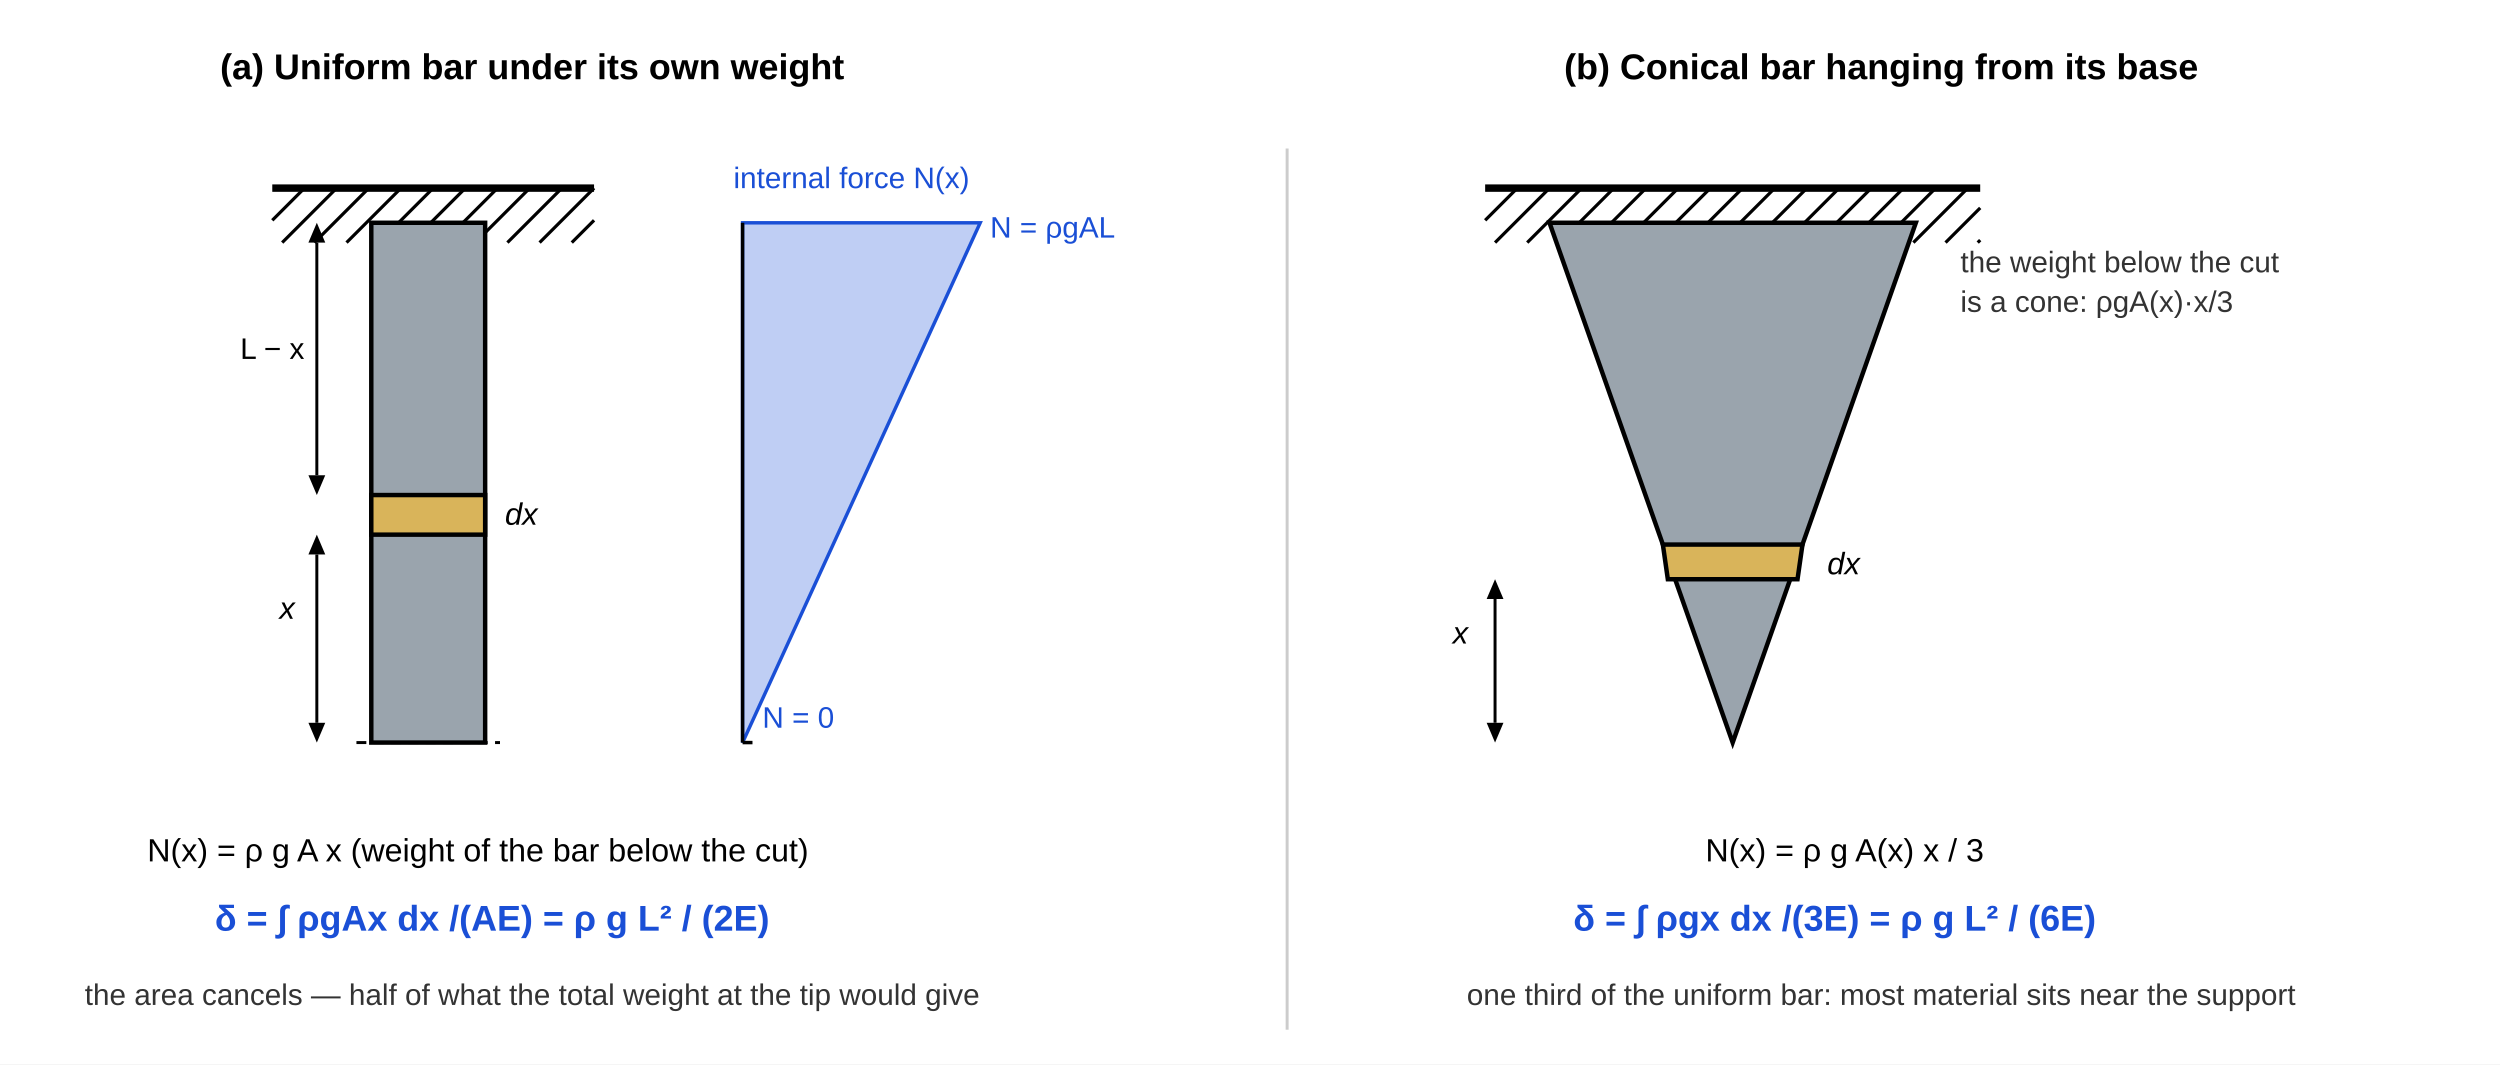
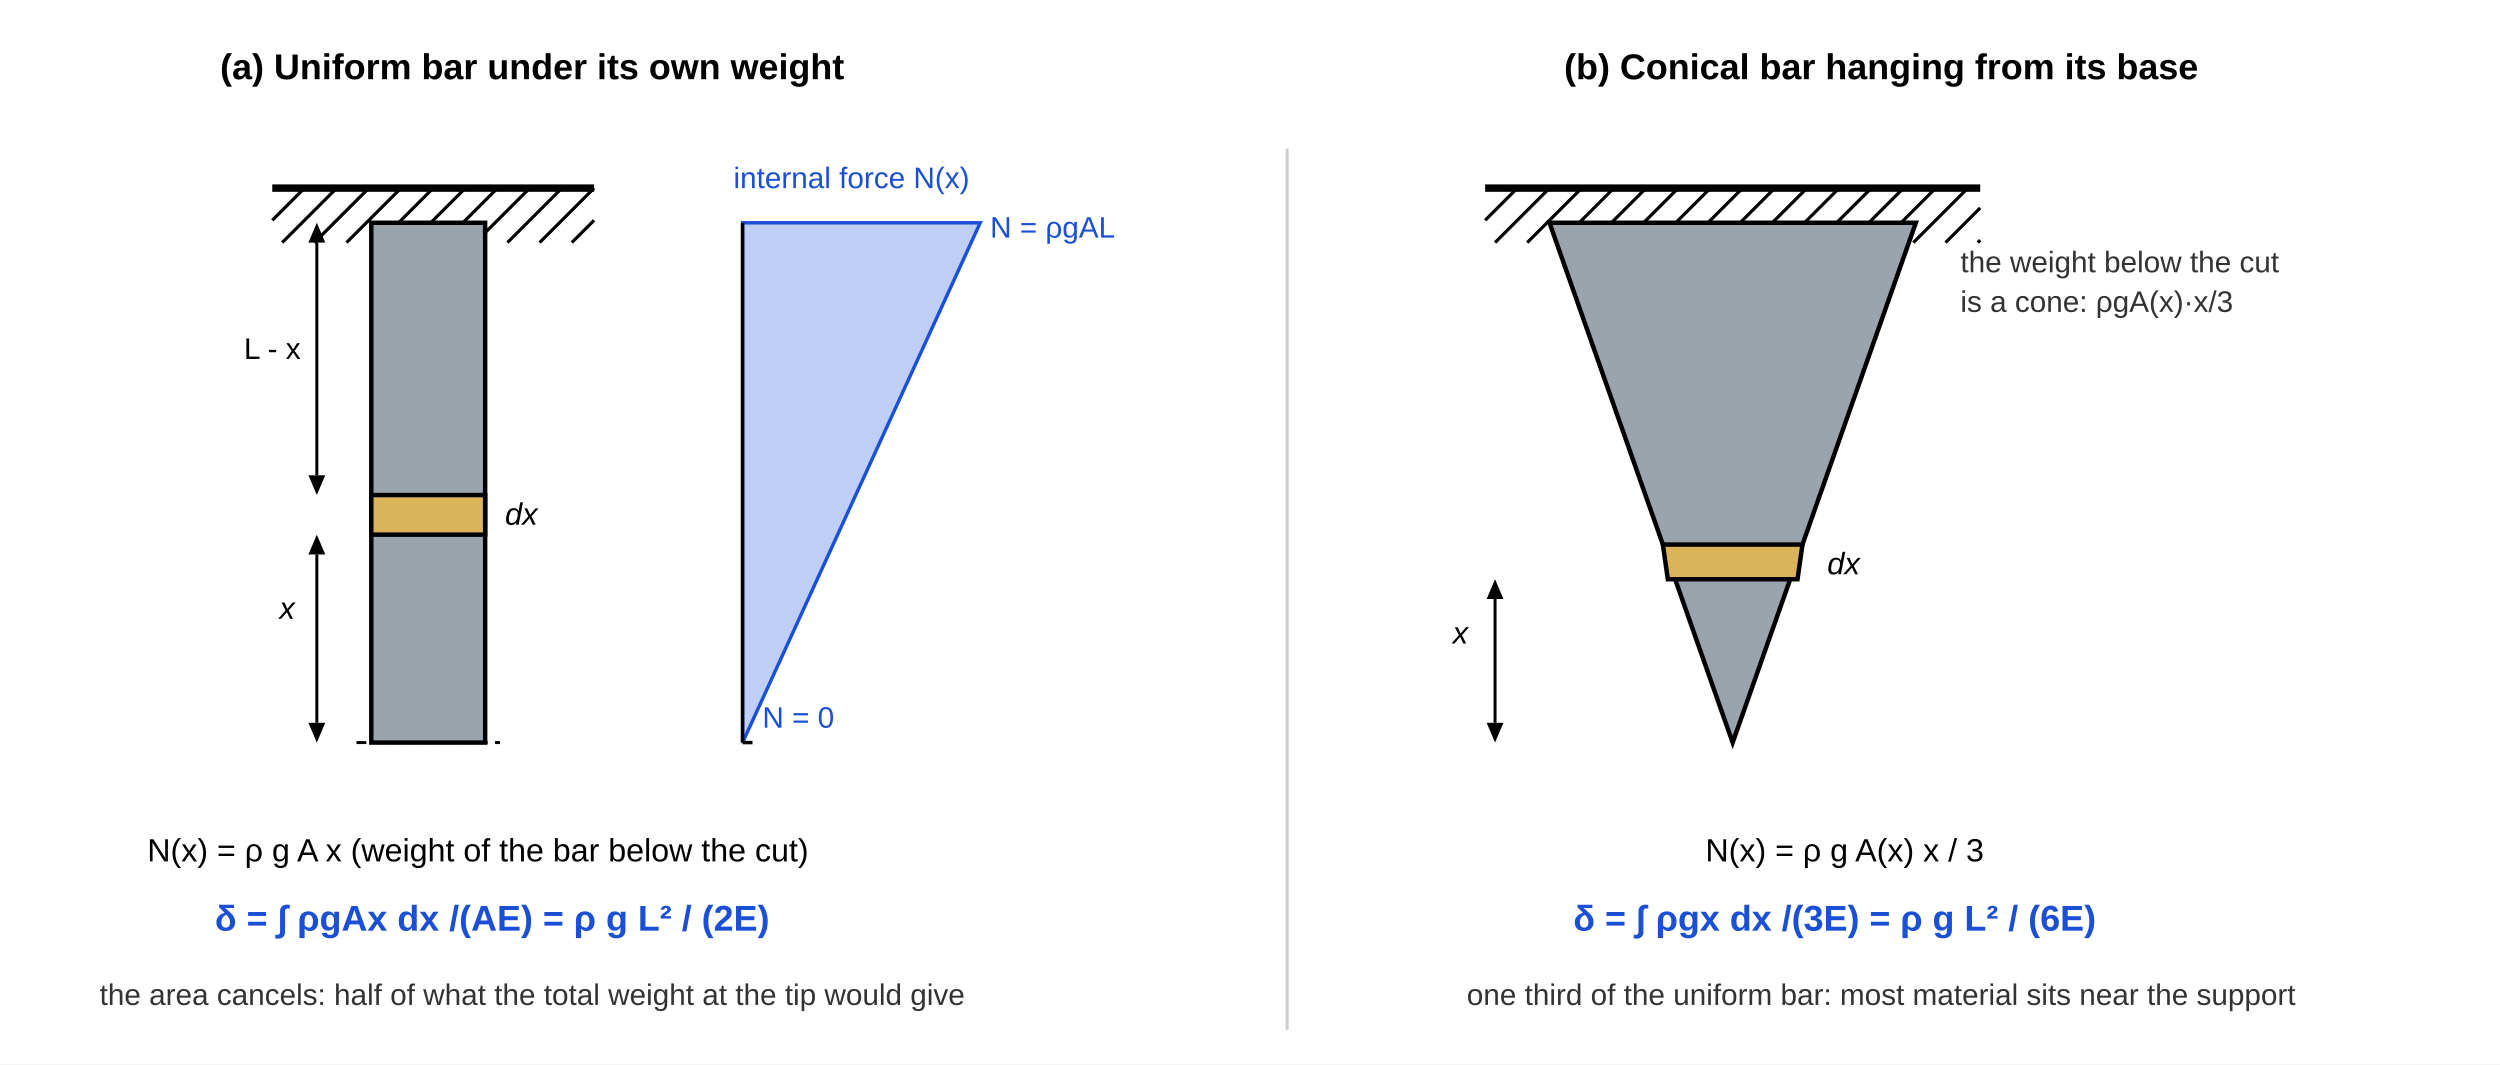
<svg xmlns="http://www.w3.org/2000/svg" viewBox="0 0 1010 430" width="1010" height="430">
  <rect width="1010" height="430" fill="white" />
  <text x="215.0" y="32.0" font-family="Arial, Helvetica, sans-serif" font-size="14.5" fill="#000" text-anchor="middle" font-weight="bold">(a) Uniform bar under its own weight</text>
  <line x1="123.0" y1="76.0" x2="110.0" y2="89.0" stroke="#000" stroke-width="1.3" />
  <line x1="136.0" y1="76.0" x2="114.0" y2="98.0" stroke="#000" stroke-width="1.3" />
  <line x1="149.0" y1="76.0" x2="127.0" y2="98.0" stroke="#000" stroke-width="1.3" />
  <line x1="162.0" y1="76.0" x2="140.0" y2="98.0" stroke="#000" stroke-width="1.3" />
  <line x1="175.0" y1="76.0" x2="153.0" y2="98.0" stroke="#000" stroke-width="1.3" />
  <line x1="188.0" y1="76.0" x2="166.0" y2="98.0" stroke="#000" stroke-width="1.3" />
  <line x1="201.0" y1="76.0" x2="179.0" y2="98.0" stroke="#000" stroke-width="1.3" />
  <line x1="214.0" y1="76.0" x2="192.0" y2="98.0" stroke="#000" stroke-width="1.3" />
  <line x1="227.0" y1="76.0" x2="205.0" y2="98.0" stroke="#000" stroke-width="1.3" />
  <line x1="240.0" y1="76.0" x2="218.0" y2="98.0" stroke="#000" stroke-width="1.3" />
  <line x1="240.0" y1="89.0" x2="231.0" y2="98.0" stroke="#000" stroke-width="1.3" />
  <line x1="110.0" y1="76.0" x2="240.0" y2="76.0" stroke="#000" stroke-width="3.0" />
  <rect x="150.0" y="90.0" width="46.0" height="210.0" fill="#9aa4ad" stroke="#000" stroke-width="1.8" />
  <rect x="150.0" y="200.0" width="46.0" height="16.0" fill="#d9b45a" stroke="#000" stroke-width="1.8" />
  <text x="204.0" y="212.0" font-family="Arial, Helvetica, sans-serif" font-size="12.5" fill="#000" text-anchor="start" font-weight="normal" font-style="italic">dx</text>
  <line x1="128.0" y1="98.0" x2="128.0" y2="192.0" stroke="#000" stroke-width="1.2" />
  <polygon points="128.0,200.0 124.6,192.0 131.4,192.0" fill="#000" fill-opacity="1.0" stroke="#000" stroke-width="0" />
  <polygon points="128.0,90.0 131.4,98.0 124.6,98.0" fill="#000" fill-opacity="1.0" stroke="#000" stroke-width="0" />
  <text x="128.0" y="83.0" font-family="Arial, Helvetica, sans-serif" font-size="13" fill="#000" text-anchor="middle" font-weight="normal" font-style="italic" />
-   <text x="110.0" y="145.0" font-family="Arial, Helvetica, sans-serif" font-size="12" fill="#000" text-anchor="middle" font-weight="normal">L − x</text>
+   <text x="110.0" y="145.0" font-family="Arial, Helvetica, sans-serif" font-size="12" fill="#000" text-anchor="middle" font-weight="normal">L - x</text>
  <line x1="128.0" y1="224.0" x2="128.0" y2="292.0" stroke="#000" stroke-width="1.2" />
  <polygon points="128.0,300.0 124.6,292.0 131.4,292.0" fill="#000" fill-opacity="1.0" stroke="#000" stroke-width="0" />
  <polygon points="128.0,216.0 131.4,224.0 124.6,224.0" fill="#000" fill-opacity="1.0" stroke="#000" stroke-width="0" />
  <text x="128.0" y="209.0" font-family="Arial, Helvetica, sans-serif" font-size="13" fill="#000" text-anchor="middle" font-weight="normal" font-style="italic" />
  <text x="116.0" y="250.0" font-family="Arial, Helvetica, sans-serif" font-size="12.5" fill="#000" text-anchor="middle" font-weight="normal" font-style="italic">x</text>
  <line x1="144.0" y1="300.0" x2="202.0" y2="300.0" stroke="#000" stroke-width="1.2" stroke-dasharray="4,3" />
  <polygon points="300.0,300.0 300.0,90.0 396.0,90.0 300.0,300.0" fill="#1a4fd6" fill-opacity="0.28" stroke="#1a4fd6" stroke-width="1.4" />
  <line x1="300.0" y1="90.0" x2="300.0" y2="300.0" stroke="#000" stroke-width="1.4" />
  <line x1="300.0" y1="300.0" x2="304.0" y2="300.0" stroke="#000" stroke-width="1.4" />
  <text x="400.0" y="96.0" font-family="Arial, Helvetica, sans-serif" font-size="12" fill="#1a4fd6" text-anchor="start" font-weight="normal">N = ρgAL</text>
  <text x="308.0" y="294.0" font-family="Arial, Helvetica, sans-serif" font-size="12" fill="#1a4fd6" text-anchor="start" font-weight="normal">N = 0</text>
  <text x="344.0" y="76.0" font-family="Arial, Helvetica, sans-serif" font-size="12" fill="#1a4fd6" text-anchor="middle" font-weight="normal">internal force N(x)</text>
  <text x="59.5" y="348.0" font-family="Arial, Helvetica, sans-serif" font-size="13" fill="#000" text-anchor="start" font-weight="normal">N(x) = ρ g A x   (weight of the bar below the cut)</text>
  <text x="86.8" y="376.0" font-family="Arial, Helvetica, sans-serif" font-size="14.5" fill="#1a4fd6" text-anchor="start" font-weight="bold">δ = ∫ ρgAx dx /(AE) = ρ g L² / (2E)</text>
-   <text x="215.0" y="406.0" font-family="Arial, Helvetica, sans-serif" font-size="12" fill="#333" text-anchor="middle" font-weight="normal">the area cancels — half of what the total weight at the tip would give</text>
+   <text x="215.0" y="406.0" font-family="Arial, Helvetica, sans-serif" font-size="12" fill="#333" text-anchor="middle" font-weight="normal">the area cancels: half of what the total weight at the tip would give</text>
  <line x1="520.0" y1="60.0" x2="520.0" y2="416.0" stroke="#ccc" stroke-width="1.2" />
  <text x="760.0" y="32.0" font-family="Arial, Helvetica, sans-serif" font-size="14.5" fill="#000" text-anchor="middle" font-weight="bold">(b) Conical bar hanging from its base</text>
  <line x1="613.0" y1="76.0" x2="600.0" y2="89.0" stroke="#000" stroke-width="1.3" />
  <line x1="626.0" y1="76.0" x2="604.0" y2="98.0" stroke="#000" stroke-width="1.3" />
  <line x1="639.0" y1="76.0" x2="617.0" y2="98.0" stroke="#000" stroke-width="1.3" />
  <line x1="652.0" y1="76.0" x2="630.0" y2="98.0" stroke="#000" stroke-width="1.3" />
  <line x1="665.0" y1="76.0" x2="643.0" y2="98.0" stroke="#000" stroke-width="1.3" />
  <line x1="678.0" y1="76.0" x2="656.0" y2="98.0" stroke="#000" stroke-width="1.3" />
  <line x1="691.0" y1="76.0" x2="669.0" y2="98.0" stroke="#000" stroke-width="1.3" />
  <line x1="704.0" y1="76.0" x2="682.0" y2="98.0" stroke="#000" stroke-width="1.3" />
  <line x1="717.0" y1="76.0" x2="695.0" y2="98.0" stroke="#000" stroke-width="1.3" />
  <line x1="730.0" y1="76.0" x2="708.0" y2="98.0" stroke="#000" stroke-width="1.3" />
  <line x1="743.0" y1="76.0" x2="721.0" y2="98.0" stroke="#000" stroke-width="1.3" />
  <line x1="756.0" y1="76.0" x2="734.0" y2="98.0" stroke="#000" stroke-width="1.3" />
  <line x1="769.0" y1="76.0" x2="747.0" y2="98.0" stroke="#000" stroke-width="1.3" />
  <line x1="782.0" y1="76.0" x2="760.0" y2="98.0" stroke="#000" stroke-width="1.3" />
  <line x1="795.0" y1="76.0" x2="773.0" y2="98.0" stroke="#000" stroke-width="1.3" />
  <line x1="800.0" y1="84.0" x2="786.0" y2="98.0" stroke="#000" stroke-width="1.3" />
  <line x1="800.0" y1="97.0" x2="799.0" y2="98.0" stroke="#000" stroke-width="1.3" />
  <line x1="600.0" y1="76.0" x2="800.0" y2="76.0" stroke="#000" stroke-width="3.0" />
  <polygon points="626.0,90.0 774.0,90.0 700.0,300.0" fill="#9aa4ad" fill-opacity="1.0" stroke="#000" stroke-width="1.8" />
  <polygon points="671.8,220.0 728.2,220.0 726.2,234.0 673.8,234.0" fill="#d9b45a" fill-opacity="1.0" stroke="#000" stroke-width="1.8" />
  <text x="738.2" y="232.0" font-family="Arial, Helvetica, sans-serif" font-size="12.5" fill="#000" text-anchor="start" font-weight="normal" font-style="italic">dx</text>
  <line x1="604.0" y1="242.0" x2="604.0" y2="292.0" stroke="#000" stroke-width="1.2" />
  <polygon points="604.0,300.0 600.6,292.0 607.4,292.0" fill="#000" fill-opacity="1.0" stroke="#000" stroke-width="0" />
  <polygon points="604.0,234.0 607.4,242.0 600.6,242.0" fill="#000" fill-opacity="1.0" stroke="#000" stroke-width="0" />
  <text x="604.0" y="227.0" font-family="Arial, Helvetica, sans-serif" font-size="13" fill="#000" text-anchor="middle" font-weight="normal" font-style="italic" />
  <text x="590.0" y="260.0" font-family="Arial, Helvetica, sans-serif" font-size="12.5" fill="#000" text-anchor="middle" font-weight="normal" font-style="italic">x</text>
  <text x="792.0" y="110.0" font-family="Arial, Helvetica, sans-serif" font-size="12" fill="#333" text-anchor="start" font-weight="normal">the weight below the cut</text>
  <text x="792.0" y="126.0" font-family="Arial, Helvetica, sans-serif" font-size="12" fill="#333" text-anchor="start" font-weight="normal">is a cone: ρgA(x)·x/3</text>
  <text x="689.0" y="348.0" font-family="Arial, Helvetica, sans-serif" font-size="13" fill="#000" text-anchor="start" font-weight="normal">N(x) = ρ g A(x) x / 3</text>
  <text x="635.6" y="376.0" font-family="Arial, Helvetica, sans-serif" font-size="14.5" fill="#1a4fd6" text-anchor="start" font-weight="bold">δ = ∫ ρgx dx /(3E) = ρ g L² / (6E)</text>
  <text x="760.0" y="406.0" font-family="Arial, Helvetica, sans-serif" font-size="12" fill="#333" text-anchor="middle" font-weight="normal">one third of the uniform bar: most material sits near the support</text>
</svg>
